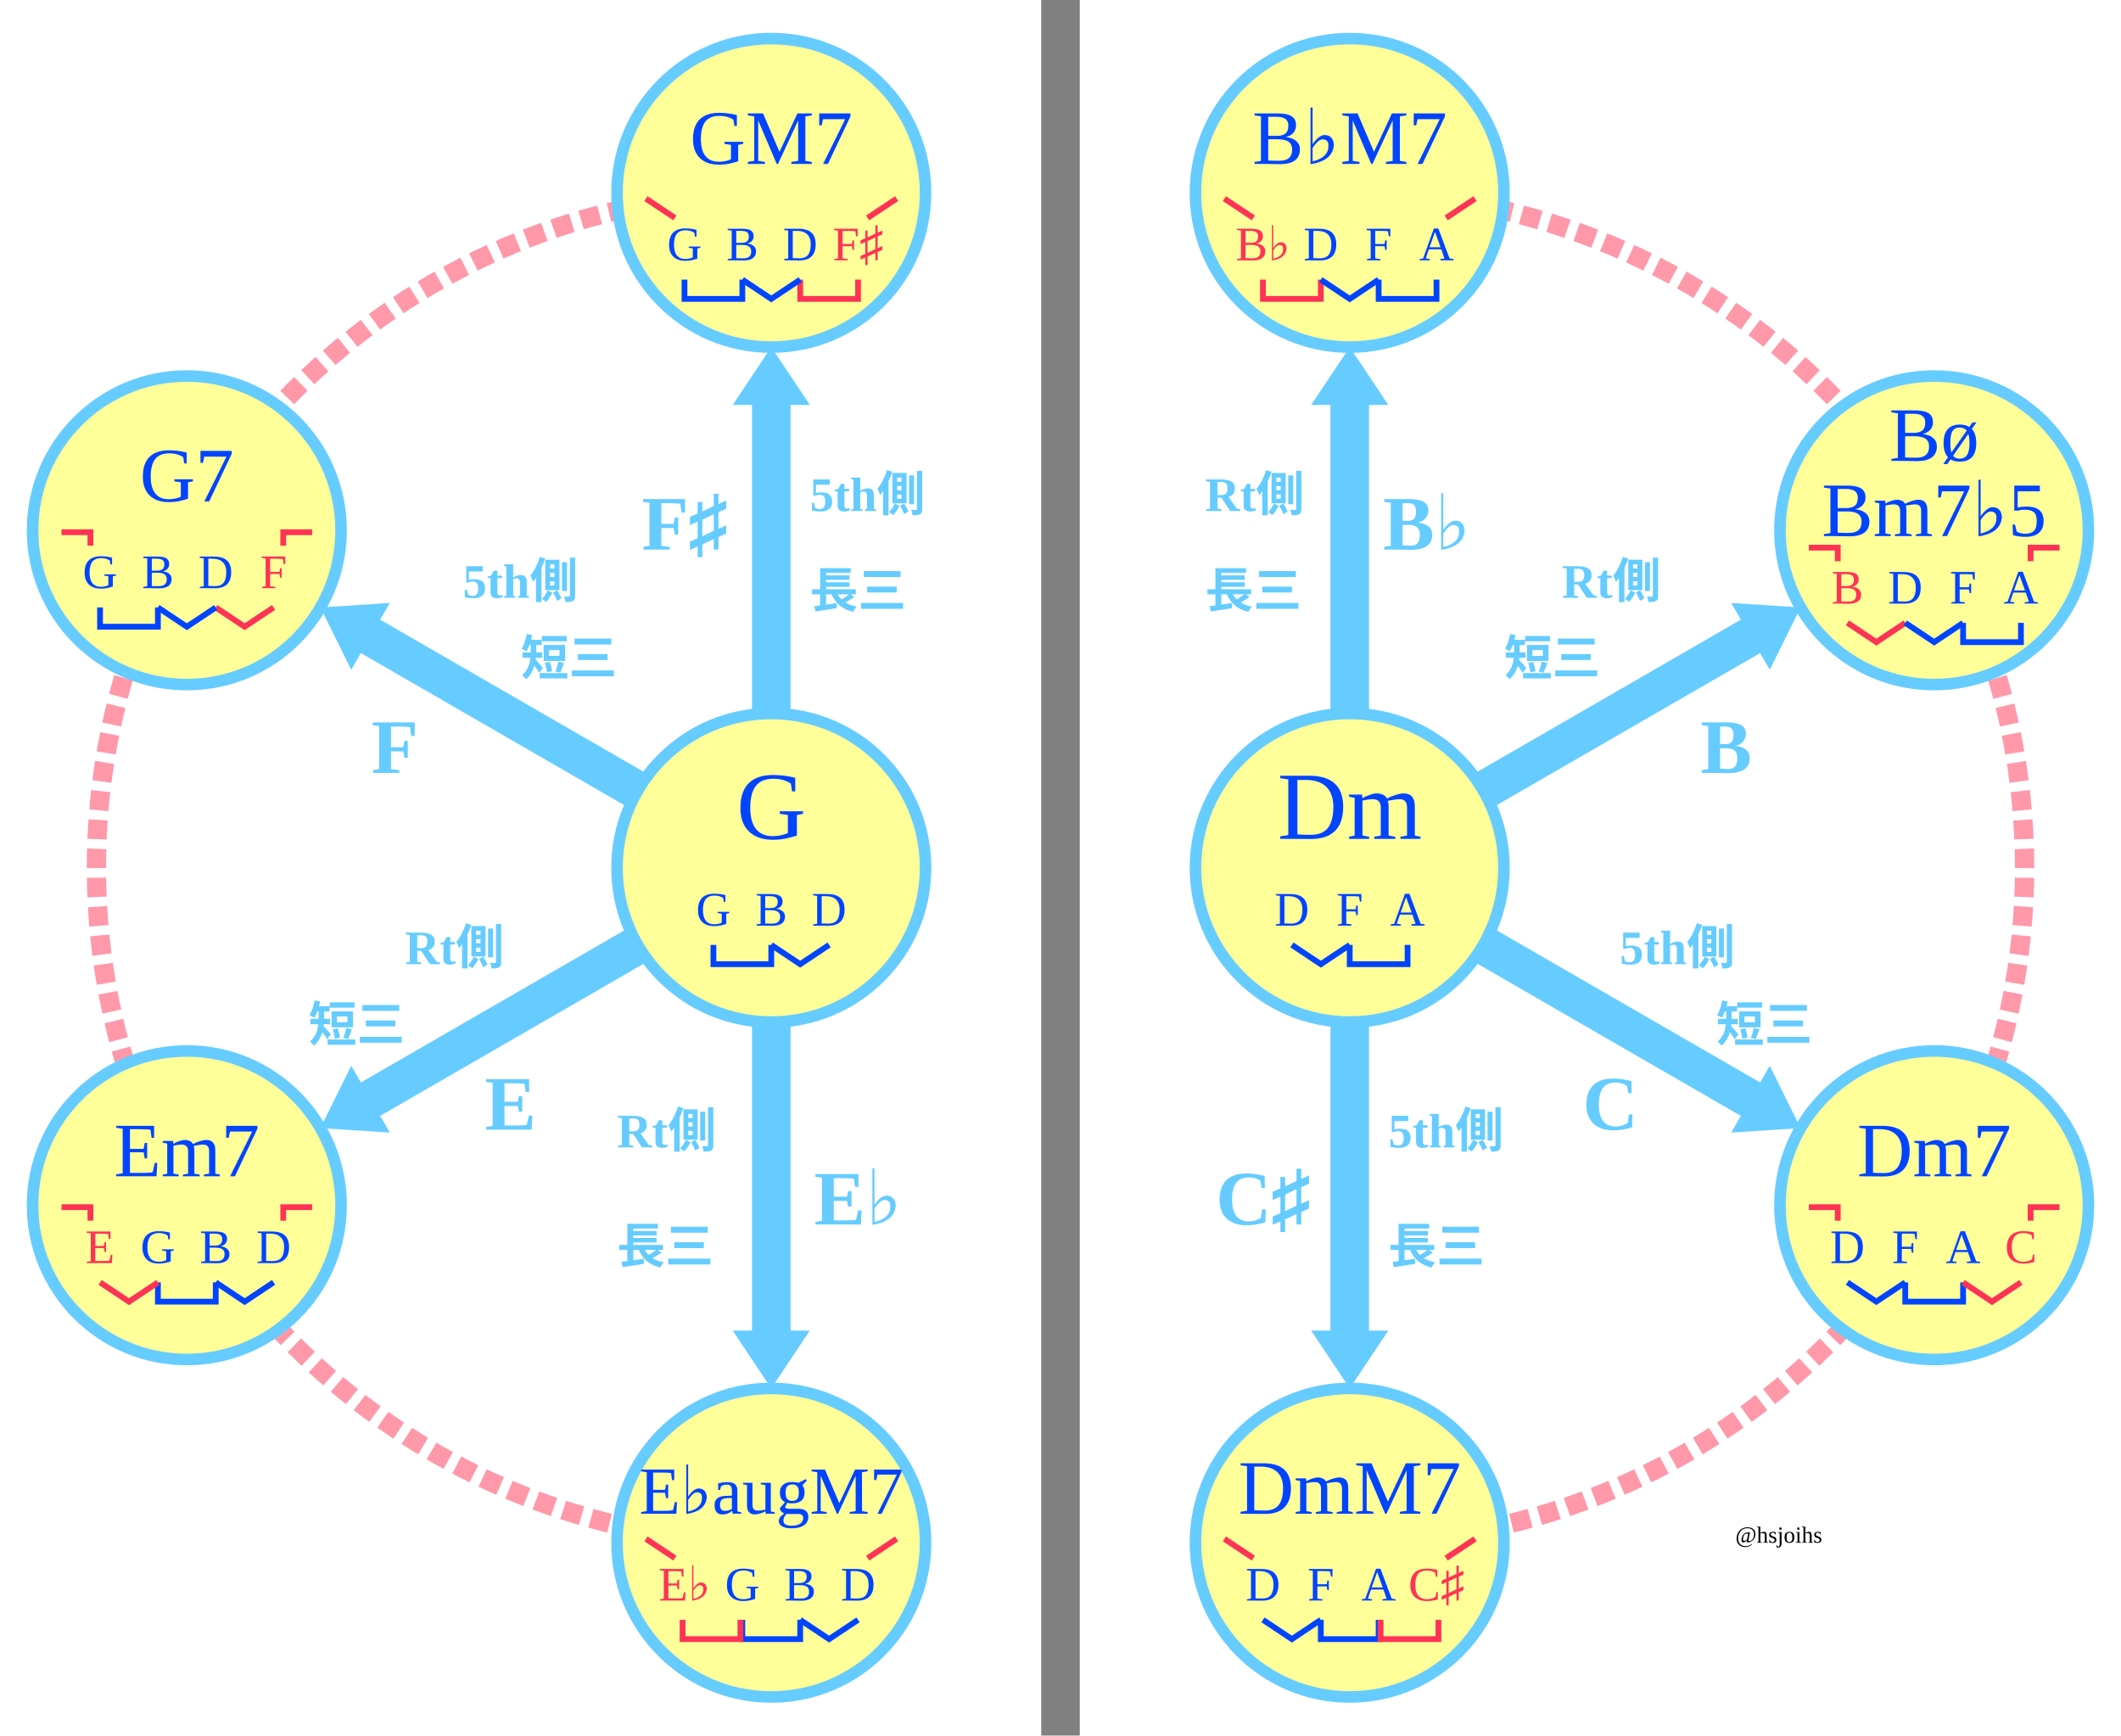
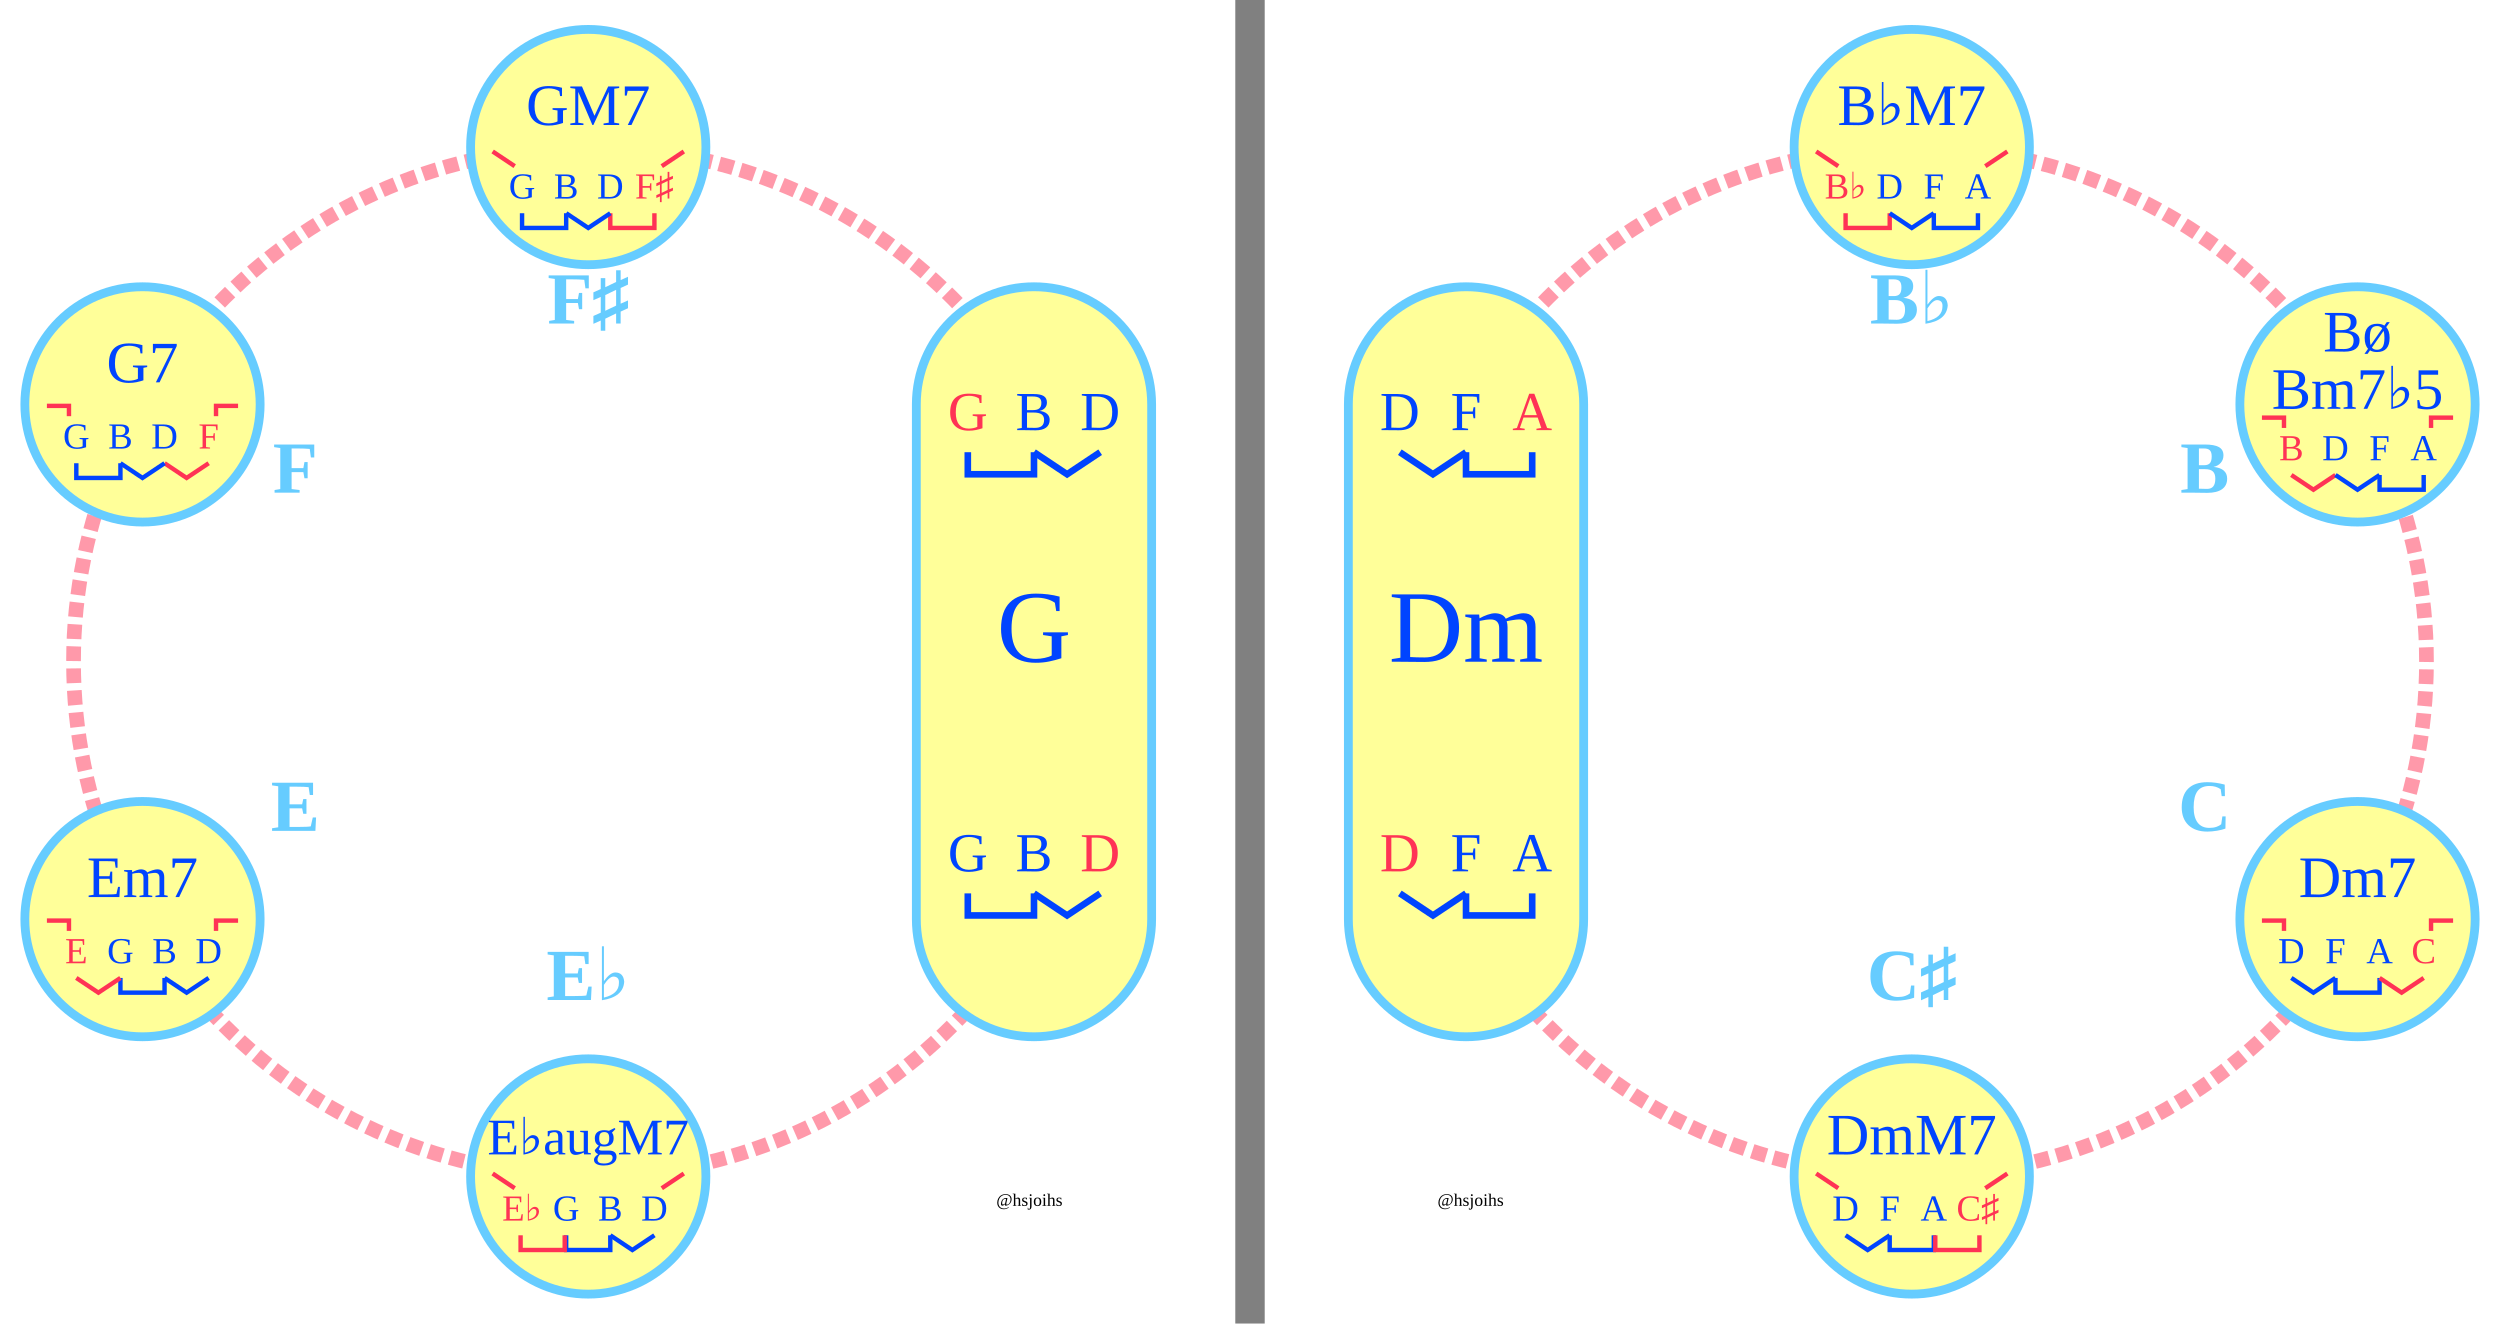
- <svg xmlns="http://www.w3.org/2000/svg" version="1.1" viewBox="-550 -350 1100 900">
+ <svg xmlns="http://www.w3.org/2000/svg" version="1.1" viewBox="-850 -350 1700 900">
  <path stroke="gray" stroke-width="20" d="M 0 -550 v 1100" />
-   <g transform="translate(150 100)">
-     <path stroke-dasharray="10,5" d="M 0 -350 a 350 350 0 0 1 0 700" fill="none" stroke="#f9a" stroke-width="10" />
-     <g>
-       <circle cx="0" cy="0" r="80" stroke="#6cf" stroke-width="6" fill="#ff9" />
-       <text x="0" y="-15" font-size="50" text-anchor="middle" fill="#04f">Dm</text>
-       <g transform="translate(0 -5)">
+   <g transform="translate(450 100)">
+     <path stroke-dasharray="10,5" d="M 0 -350 a 350 350 0 0 1 0 700 a 350 350 0 0 1 0 -700" fill="none" stroke="#f9a" stroke-width="10" />
+     <g transform="translate(-303.1089 0)">
+       <path d="M -80 -175 a 80 80 0 0 1 160 0 v 350 a 80 80 0 0 1 -160 0 z" stroke="#6cf" stroke-width="6" fill="#ff9" />
+       <text x="0" y="0" font-size="70" alignment-baseline="middle" text-anchor="middle" fill="#04f">Dm</text>
+       <g transform="scale(1.5) translate(0 60)">
+         <text x="-30" y="35" font-size="25" text-anchor="middle" fill="#f35">D</text>
+         <text x="0" y="35" font-size="25" text-anchor="middle" fill="#04f">F</text>
+         <text x="30" y="35" font-size="25" text-anchor="middle" fill="#04f">A</text>
+         <path d="M 0 45 l -15 10 l -15 -10" stroke="#04f" stroke-width="3" fill="none" />
+         <path d="M 0 45 v 10 h 30 v -10" stroke="#04f" stroke-width="3" fill="none" />
+       </g>
+       <g transform="scale(1.5) translate(0 -140)">
        <text x="-30" y="35" font-size="25" text-anchor="middle" fill="#04f">D</text>
        <text x="0" y="35" font-size="25" text-anchor="middle" fill="#04f">F</text>
-         <text x="30" y="35" font-size="25" text-anchor="middle" fill="#04f">A</text>
+         <text x="30" y="35" font-size="25" text-anchor="middle" fill="#f35">A</text>
        <path d="M 0 45 l -15 10 l -15 -10" stroke="#04f" stroke-width="3" fill="none" />
        <path d="M 0 45 v 10 h 30 v -10" stroke="#04f" stroke-width="3" fill="none" />
      </g>
    </g>
    <g transform="translate(0 -350)">
      <circle cx="0" cy="0" r="80" stroke="#6cf" stroke-width="6" fill="#ff9" />
      <text x="0" y="-15" font-size="40" text-anchor="middle" fill="#04f">B♭M7</text>
      <g transform="translate(-15 0)">
        <text x="-30" y="35" font-size="25" text-anchor="middle" fill="#f35">B♭</text>
        <text x="0" y="35" font-size="25" text-anchor="middle" fill="#04f">D</text>
        <text x="30" y="35" font-size="25" text-anchor="middle" fill="#04f">F</text>
        <text x="60" y="35" font-size="25" text-anchor="middle" fill="#04f">A</text>
        <path d="M -35 13 l -15 -10" stroke="#f35" stroke-width="3" fill="none" />
        <path d="M 0 45 v 10 h -30 v -10" stroke="#f35" stroke-width="3" fill="none" />
        <path d="M 0 45 l 15 10 l 15 -10" stroke="#04f" stroke-width="3" fill="none" />
        <path d="M 30 45 v 10 h 30 v -10" stroke="#04f" stroke-width="3" fill="none" />
        <path d="M 65 13 l 15 -10" stroke="#f35" stroke-width="3" fill="none" />
      </g>
    </g>
    <g transform="translate(303.1089 -175)">
      <circle cx="0" cy="0" r="80" stroke="#6cf" stroke-width="6" fill="#ff9" />
      <text x="0" y="-36" font-size="40" text-anchor="middle" fill="#04f">Bø</text>
      <text x="0" y="3" font-size="40" text-anchor="middle" fill="#04f">Bm7♭5</text>
      <g transform="translate(-15 3)">
        <text x="-30" y="35" font-size="25" text-anchor="middle" fill="#f35">B</text>
        <text x="0" y="35" font-size="25" text-anchor="middle" fill="#04f">D</text>
        <text x="30" y="35" font-size="25" text-anchor="middle" fill="#04f">F</text>
        <text x="60" y="35" font-size="25" text-anchor="middle" fill="#04f">A</text>
        <path d="M -35 13 v -7 h -15" stroke="#f35" stroke-width="3" fill="none" />
        <path d="M 0 45 l -15 10 l -15 -10" stroke="#f35" stroke-width="3" fill="none" />
        <path d="M 0 45 l 15 10 l 15 -10" stroke="#04f" stroke-width="3" fill="none" />
        <path d="M 30 45 v 10 h 30 v -10" stroke="#04f" stroke-width="3" fill="none" />
        <path d="M 65 13 v -7 h 15" stroke="#f35" stroke-width="3" fill="none" />
      </g>
    </g>
    <g transform="translate(303.1089 175)">
      <circle cx="0" cy="0" r="80" stroke="#6cf" stroke-width="6" fill="#ff9" />
      <text x="0" y="-15" font-size="40" text-anchor="middle" fill="#04f">Dm7</text>
      <g transform="translate(-15 -5)">
        <text x="-30" y="35" font-size="25" text-anchor="middle" fill="#04f">D</text>
        <text x="0" y="35" font-size="25" text-anchor="middle" fill="#04f">F</text>
        <text x="30" y="35" font-size="25" text-anchor="middle" fill="#04f">A</text>
        <text x="60" y="35" font-size="25" text-anchor="middle" fill="#f35">C</text>
        <path d="M -35 13 v -7 h -15" stroke="#f35" stroke-width="3" fill="none" />
        <path d="M 0 45 l -15 10 l -15 -10" stroke="#04f" stroke-width="3" fill="none" />
        <path d="M 0 45 v 10 h 30 v -10" stroke="#04f" stroke-width="3" fill="none" />
        <path d="M 30 45 l 15 10 l 15 -10" stroke="#f35" stroke-width="3" fill="none" />
        <path d="M 65 13 v -7 h 15" stroke="#f35" stroke-width="3" fill="none" />
      </g>
    </g>
    <g transform="translate(0 350)">
      <circle cx="0" cy="0" r="80" stroke="#6cf" stroke-width="6" fill="#ff9" />
      <text x="0" y="-15" font-size="40" text-anchor="middle" fill="#04f">DmM7</text>
      <g transform="translate(-15 -5)">
        <text x="-30" y="35" font-size="25" text-anchor="middle" fill="#04f">D</text>
        <text x="0" y="35" font-size="25" text-anchor="middle" fill="#04f">F</text>
        <text x="30" y="35" font-size="25" text-anchor="middle" fill="#04f">A</text>
        <text x="60" y="35" font-size="25" text-anchor="middle" fill="#f35">C♯</text>
        <path d="M -35 13 l -15 -10" stroke="#f35" stroke-width="3" fill="none" />
        <path d="M 0 45 l -15 10 l -15 -10" stroke="#04f" stroke-width="3" fill="none" />
        <path d="M 0 45 v 10 h 30 v -10" stroke="#04f" stroke-width="3" fill="none" />
        <path d="M 31 45 v 10 h 30 v -10" stroke="#f35" stroke-width="3" fill="none" />
        <path d="M 65 13 l 15 -10" stroke="#f35" stroke-width="3" fill="none" />
      </g>
    </g>
-     <g>
-       <path d="M 0 80 h 10 v 160 h 10 l -20 30 l -20 -30 h 10 v -160 z" fill="#6cf" />
-       <g transform="translate(0 -75)">
-         <text style="font-weight: bold;" x="-45" y="260" font-size="40" text-anchor="middle" fill="#6cf">C♯</text>
-         <text style="font-weight: bold;" y="220" font-size="25" fill="#6cf">
-           <tspan x="20" dy="0">5th側</tspan>
-           <tspan x="20" dy="60">長三</tspan>
-         </text>
+     <text style="font-weight: bold;" alignment-baseline="middle" x="0" y="230" font-size="50" text-anchor="middle" fill="#6cf">C♯</text>
+     <text style="font-weight: bold;" x="199.186" y="115" font-size="50" text-anchor="middle" fill="#6cf">C</text>
+     <text style="font-weight: bold;" x="199.186" y="-115" font-size="50" text-anchor="middle" fill="#6cf">B</text>
+     <text style="font-weight: bold;" alignment-baseline="middle" x="0" y="-230" font-size="50" text-anchor="middle" fill="#6cf">B♭</text>
+     <text x="-300" y="370" alignment-baseline="middle" text-anchor="middle">@hsjoihs</text>
+   </g>
+   <g transform="translate(-450 100)">
+     <text x="300" y="370" alignment-baseline="middle" text-anchor="middle">@hsjoihs</text>
+     <path stroke-dasharray="10,5" d="M 0 -350 a 350 350 0 0 1 0 700 a 350 350 0 0 1 0 -700" fill="none" stroke="#f9a" stroke-width="10" />
+     <g transform="translate(303.1089 0)">
+       <path d="M -80 -175 a 80 80 0 0 1 160 0 v 350 a 80 80 0 0 1 -160 0 z" stroke="#6cf" stroke-width="6" fill="#ff9" />
+       <text x="0" y="0" font-size="70" alignment-baseline="middle" text-anchor="middle" fill="#04f">G</text>
+       <g transform="scale(1.5) translate(0 60)">
+         <text x="-30" y="35" font-size="25" text-anchor="middle" fill="#04f">G</text>
+         <text x="0" y="35" font-size="25" text-anchor="middle" fill="#04f">B</text>
+         <text x="30" y="35" font-size="25" text-anchor="middle" fill="#f35">D</text>
+         <path d="M 0 45 l 15 10 l 15 -10" stroke="#04f" stroke-width="3" fill="none" />
+         <path d="M 0 45 v 10 h -30 v -10" stroke="#04f" stroke-width="3" fill="none" />
      </g>
-     </g>
-     <g transform="rotate(-60)">
-       <path d="M 0 80 h 10 v 160 h 10 l -20 30 l -20 -30 h 10 v -160 z" fill="#6cf" />
-       <g transform="translate(0 -75)">
-         <text style="font-weight: bold;" x="-50" y="260" transform="rotate(60 -50 260)" font-size="40" text-anchor="middle" fill="#6cf">C</text>
-       </g>
-     </g>
-     <text style="font-weight: bold;" transform="translate(110 -190)" y="240" font-size="25" fill="#6cf">
-       <tspan x="30" dy="0">5th側</tspan>
-       <tspan x="80" dy="40">短三</tspan>
-     </text>
-     <g transform="rotate(-120)">
-       <path d="M 0 80 h 10 v 160 h 10 l -20 30 l -20 -30 h 10 v -160 z" fill="#6cf" />
-       <g transform="translate(0 -75)">
-         <text style="font-weight: bold;" x="-40" y="260" transform="rotate(120 -50 260)" font-size="40" text-anchor="middle" fill="#6cf">B</text>
-       </g>
-     </g>
-     <text style="font-weight: bold;" transform="translate(80 -380)" y="240" font-size="25" fill="#6cf">
-       <tspan x="30" dy="0">Rt側</tspan>
-       <tspan x="0" dy="40">短三</tspan>
-     </text>
-     <g transform="rotate(-180)">
-       <path d="M 0 80 h 10 v 160 h 10 l -20 30 l -20 -30 h 10 v -160 z" fill="#6cf" />
-     </g>
-     <g transform="translate(0 -425)">
-       <text style="font-weight: bold;" x="40" y="260" font-size="40" text-anchor="middle" fill="#6cf">B♭</text>
-       <text style="font-weight: bold;" y="240" font-size="25" fill="#6cf">
-         <tspan x="-75" dy="0">Rt側</tspan>
-         <tspan x="-75" dy="50">長三</tspan>
-       </text>
-     </g>
-   </g>
-   <g transform="translate(-150 100)">
-     <path stroke-dasharray="10,5" d="M 0 -350 a 350 350 0 0 0 0 700" fill="none" stroke="#f9a" stroke-width="10" />
-     <g>
-       <circle cx="0" cy="0" r="80" stroke="#6cf" stroke-width="6" fill="#ff9" />
-       <text x="0" y="-15" font-size="50" text-anchor="middle" fill="#04f">G</text>
-       <g transform="translate(0 -5)">
-         <text x="-30" y="35" font-size="25" text-anchor="middle" fill="#04f">G</text>
+       <g transform="scale(1.5) translate(0 -140)">
+         <text x="-30" y="35" font-size="25" text-anchor="middle" fill="#f35">G</text>
        <text x="0" y="35" font-size="25" text-anchor="middle" fill="#04f">B</text>
        <text x="30" y="35" font-size="25" text-anchor="middle" fill="#04f">D</text>
        <path d="M 0 45 l 15 10 l 15 -10" stroke="#04f" stroke-width="3" fill="none" />
        <path d="M 0 45 v 10 h -30 v -10" stroke="#04f" stroke-width="3" fill="none" />
      </g>
    </g>
    <g transform="translate(0 -350)">
      <circle cx="0" cy="0" r="80" stroke="#6cf" stroke-width="6" fill="#ff9" />
      <text x="0" y="-15" font-size="40" text-anchor="middle" fill="#04f">GM7</text>
      <g transform="translate(15 0)">
        <text x="-60" y="35" font-size="25" text-anchor="middle" fill="#04f">G</text>
        <text x="-30" y="35" font-size="25" text-anchor="middle" fill="#04f">B</text>
        <text x="0" y="35" font-size="25" text-anchor="middle" fill="#04f">D</text>
        <text x="30" y="35" font-size="25" text-anchor="middle" fill="#f35">F♯</text>
        <path d="M 35 13 l 15 -10" stroke="#f35" stroke-width="3" fill="none" />
        <path d="M 0 45 v 10 h 30 v -10" stroke="#f35" stroke-width="3" fill="none" />
        <path d="M 0 45 l -15 10 l -15 -10" stroke="#04f" stroke-width="3" fill="none" />
        <path d="M -30 45 v 10 h -30 v -10" stroke="#04f" stroke-width="3" fill="none" />
        <path d="M -65 13 l -15 -10" stroke="#f35" stroke-width="3" fill="none" />
      </g>
    </g>
    <g transform="translate(-303.1089 -175)">
      <circle cx="0" cy="0" r="80" stroke="#6cf" stroke-width="6" fill="#ff9" />
      <text x="0" y="-15" font-size="40" text-anchor="middle" fill="#04f">G7</text>
      <g transform="translate(15 -5)">
        <text x="30" y="35" font-size="25" text-anchor="middle" fill="#f35">F</text>
        <text x="0" y="35" font-size="25" text-anchor="middle" fill="#04f">D</text>
        <text x="-30" y="35" font-size="25" text-anchor="middle" fill="#04f">B</text>
        <text x="-60" y="35" font-size="25" text-anchor="middle" fill="#04f">G</text>
        <path d="M 35 13 v -7 h 15" stroke="#f35" stroke-width="3" fill="none" />
        <path d="M 0 45 l 15 10 l 15 -10" stroke="#f35" stroke-width="3" fill="none" />
        <path d="M 0 45 l -15 10 l -15 -10" stroke="#04f" stroke-width="3" fill="none" />
        <path d="M -30 45 v 10 h -30 v -10" stroke="#04f" stroke-width="3" fill="none" />
        <path d="M -65 13 v -7 h -15" stroke="#f35" stroke-width="3" fill="none" />
      </g>
    </g>
    <g transform="translate(-303.1089 175)">
      <circle cx="0" cy="0" r="80" stroke="#6cf" stroke-width="6" fill="#ff9" />
      <text x="0" y="-15" font-size="40" text-anchor="middle" fill="#04f">Em7</text>
      <g transform="translate(15 -5)">
        <text x="30" y="35" font-size="25" text-anchor="middle" fill="#04f">D</text>
        <text x="0" y="35" font-size="25" text-anchor="middle" fill="#04f">B</text>
        <text x="-30" y="35" font-size="25" text-anchor="middle" fill="#04f">G</text>
        <text x="-60" y="35" font-size="25" text-anchor="middle" fill="#f35">E</text>
        <path d="M 35 13 v -7 h 15" stroke="#f35" stroke-width="3" fill="none" />
        <path d="M 0 45 l 15 10 l 15 -10" stroke="#04f" stroke-width="3" fill="none" />
        <path d="M 0 45 v 10 h -30 v -10" stroke="#04f" stroke-width="3" fill="none" />
        <path d="M -30 45 l -15 10 l -15 -10" stroke="#f35" stroke-width="3" fill="none" />
        <path d="M -65 13 v -7 h -15" stroke="#f35" stroke-width="3" fill="none" />
      </g>
    </g>
    <g transform="translate(0 350)">
      <circle cx="0" cy="0" r="80" stroke="#6cf" stroke-width="6" fill="#ff9" />
      <text x="0" y="-15" font-size="35" text-anchor="middle" fill="#04f">E♭augM7</text>
      <g transform="translate(15 -5)">
        <text x="-60" y="35" font-size="25" text-anchor="middle" fill="#f35">E♭</text>
        <text x="-30" y="35" font-size="25" text-anchor="middle" fill="#04f">G</text>
        <text x="0" y="35" font-size="25" text-anchor="middle" fill="#04f">B</text>
        <text x="30" y="35" font-size="25" text-anchor="middle" fill="#04f">D</text>
        <path d="M 35 13 l 15 -10" stroke="#f35" stroke-width="3" fill="none" />
        <path d="M 0 45 l 15 10 l 15 -10" stroke="#04f" stroke-width="3" fill="none" />
        <path d="M 0 45 v 10 h -30 v -10" stroke="#04f" stroke-width="3" fill="none" />
        <path d="M -31 45 v 10 h -30 v -10" stroke="#f35" stroke-width="3" fill="none" />
        <path d="M -65 13 l -15 -10" stroke="#f35" stroke-width="3" fill="none" />
      </g>
    </g>
-     <g>
-       <path d="M 0 80 h 10 v 160 h 10 l -20 30 l -20 -30 h 10 v -160 z" fill="#6cf" />
-       <g transform="translate(0 -75)">
-         <text style="font-weight: bold;" x="45" y="260" font-size="40" text-anchor="middle" fill="#6cf">E♭</text>
-         <text style="font-weight: bold;" y="220" font-size="25" fill="#6cf">
-           <tspan x="-80" dy="0">Rt側</tspan>
-           <tspan x="-80" dy="60">長三</tspan>
-         </text>
-       </g>
-     </g>
-     <g transform="rotate(60)">
-       <path d="M 0 80 h 10 v 160 h 10 l -20 30 l -20 -30 h 10 v -160 z" fill="#6cf" />
-       <g transform="translate(0 -75)">
-         <text style="font-weight: bold;" x="50" y="260" transform="rotate(-60 50 260)" font-size="40" text-anchor="middle" fill="#6cf">E</text>
-       </g>
-     </g>
-     <text style="font-weight: bold;" transform="translate(-160 -190)" y="240" font-size="25" fill="#6cf">
-       <tspan x="-30" dy="0">Rt側</tspan>
-       <tspan x="-80" dy="40">短三</tspan>
-     </text>
-     <g transform="rotate(120)">
-       <path d="M 0 80 h 10 v 160 h 10 l -20 30 l -20 -30 h 10 v -160 z" fill="#6cf" />
-       <g transform="translate(0 -75)">
-         <text style="font-weight: bold;" x="40" y="260" transform="rotate(-120 50 260)" font-size="40" text-anchor="middle" fill="#6cf">F</text>
-       </g>
-     </g>
-     <text style="font-weight: bold;" transform="translate(-130 -380)" y="240" font-size="25" fill="#6cf">
-       <tspan x="-30" dy="0">5th側</tspan>
-       <tspan x="0" dy="40">短三</tspan>
-     </text>
-     <g transform="rotate(180)">
-       <path d="M 0 80 h 10 v 160 h 10 l -20 30 l -20 -30 h 10 v -160 z" fill="#6cf" />
-     </g>
-     <g transform="translate(0 -425)">
-       <text style="font-weight: bold;" x="-45" y="260" font-size="40" text-anchor="middle" fill="#6cf">F♯</text>
-       <text style="font-weight: bold;" y="240" font-size="25" fill="#6cf">
-         <tspan x="20" dy="0">5th側</tspan>
-         <tspan x="20" dy="50">長三</tspan>
-       </text>
-     </g>
+     <text style="font-weight: bold;" alignment-baseline="middle" x="0" y="230" font-size="50" text-anchor="middle" fill="#6cf">E♭</text>
+     <text style="font-weight: bold;" x="-199.186" y="115" font-size="50" text-anchor="middle" fill="#6cf">E</text>
+     <text style="font-weight: bold;" x="-199.186" y="-115" font-size="50" text-anchor="middle" fill="#6cf">F</text>
+     <text style="font-weight: bold;" alignment-baseline="middle" x="0" y="-230" font-size="50" text-anchor="middle" fill="#6cf">F♯</text>
  </g>
-   <text x="350" y="450">@hsjoihs</text>
</svg>
